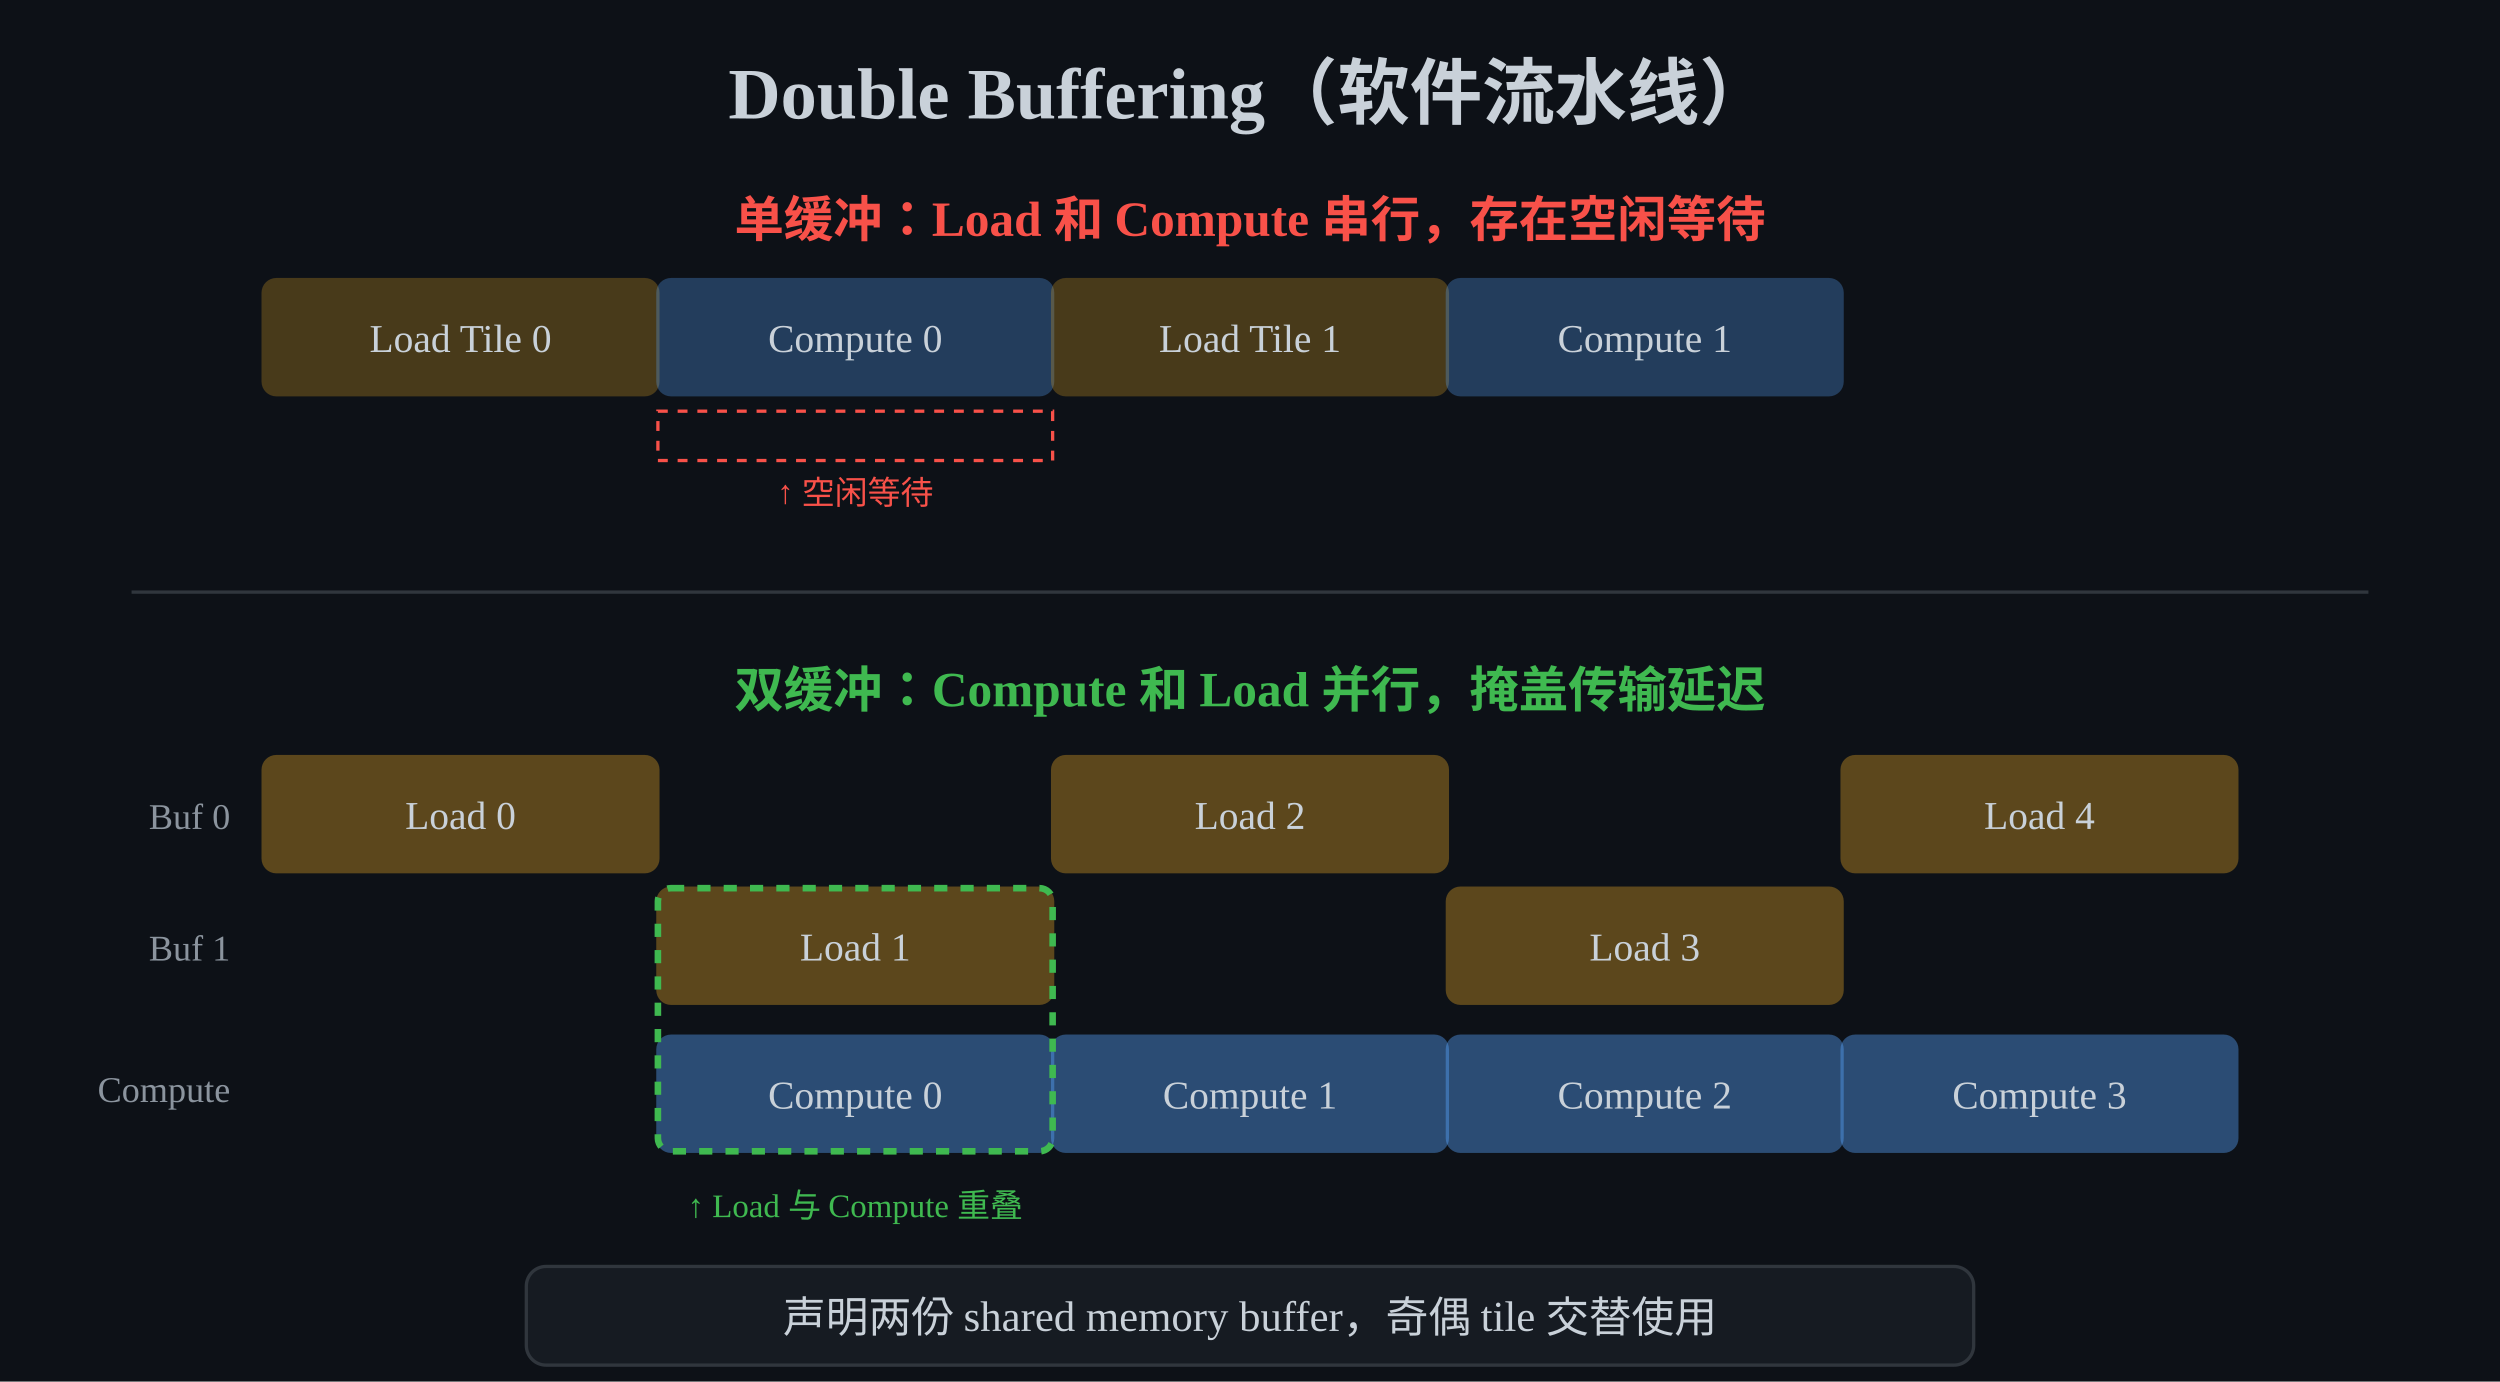
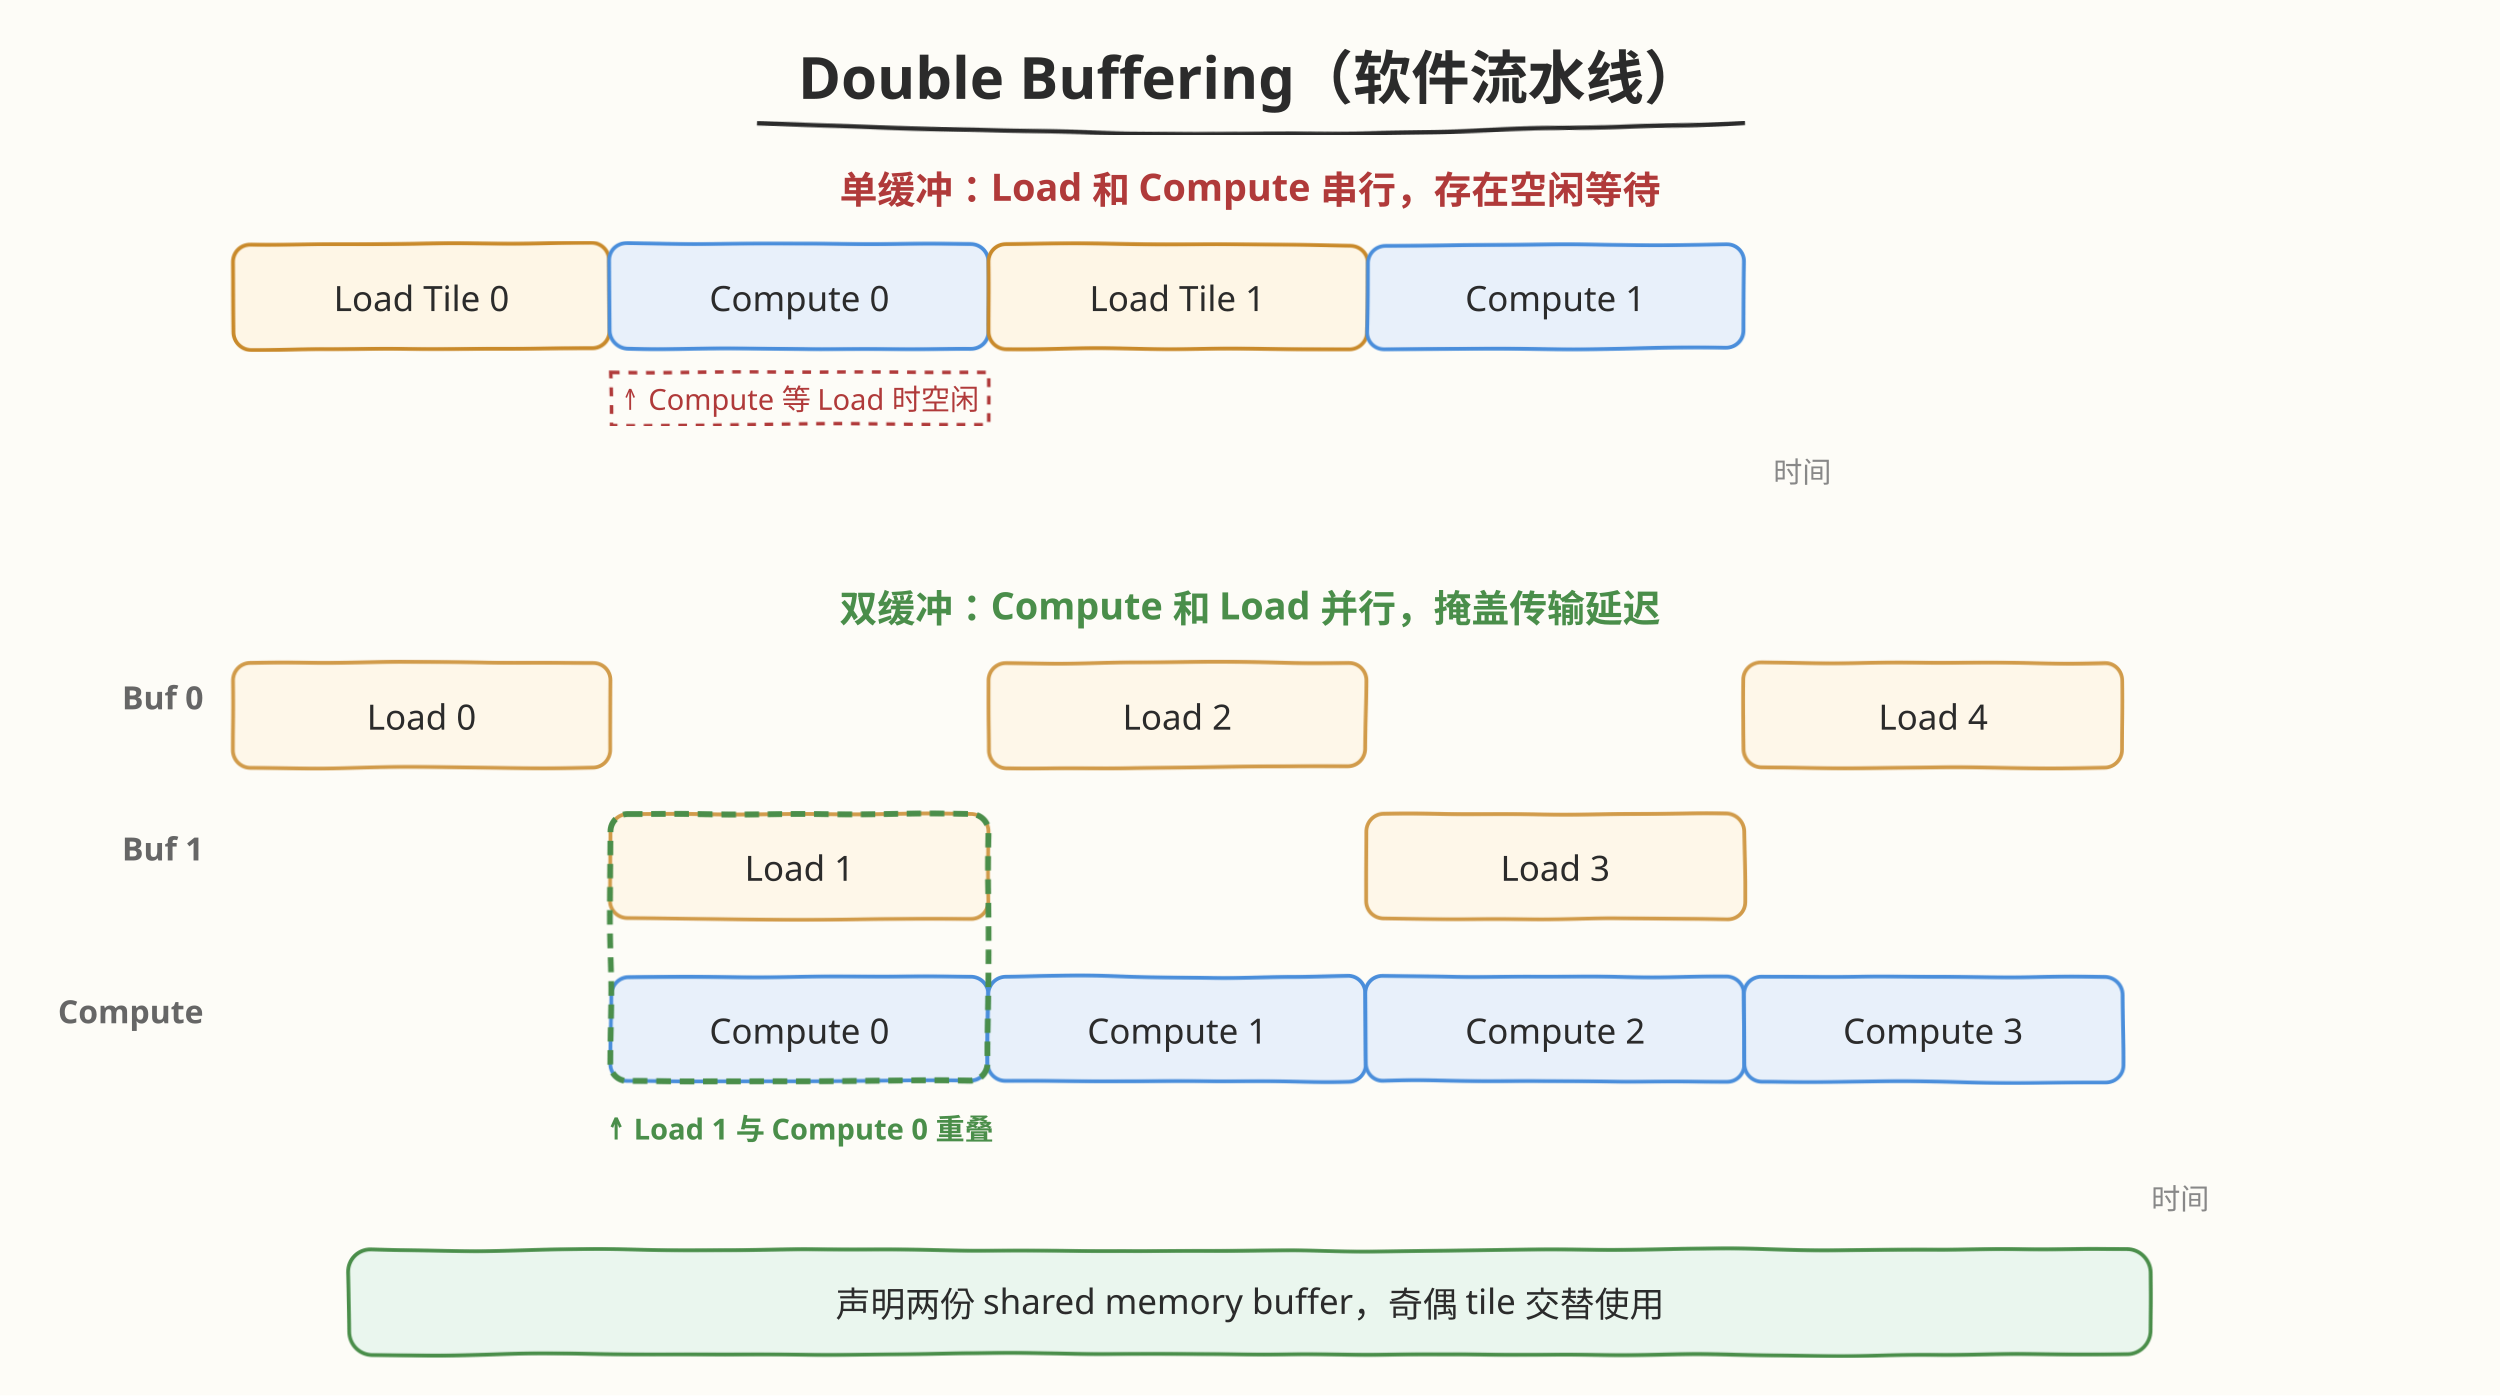
- <svg xmlns="http://www.w3.org/2000/svg" width="760" height="420" viewBox="0 0 760 420">
-   <rect width="760" height="420" fill="#0d1117" />
-   <text x="380" y="36" text-anchor="middle" font-size="22" font-weight="bold" fill="#c9d1d9">Double Buffering（软件流水线）</text>
-   <text x="380" y="72" text-anchor="middle" font-size="15" fill="#f85149" font-weight="bold">单缓冲：Load 和 Compute 串行，存在空闲等待</text>
-   <g transform="translate(80, 85)">
-     <rect x="0" y="0" width="120" height="35" rx="4" fill="#d29922" opacity="0.3" stroke="#d29922" />
-     <text x="60" y="22" text-anchor="middle" font-size="12" fill="#c9d1d9">Load Tile 0</text>
-     <rect x="120" y="0" width="120" height="35" rx="4" fill="#58a6ff" opacity="0.3" stroke="#58a6ff" />
-     <text x="180" y="22" text-anchor="middle" font-size="12" fill="#c9d1d9">Compute 0</text>
-     <rect x="240" y="0" width="120" height="35" rx="4" fill="#d29922" opacity="0.3" stroke="#d29922" />
-     <text x="300" y="22" text-anchor="middle" font-size="12" fill="#c9d1d9">Load Tile 1</text>
-     <rect x="360" y="0" width="120" height="35" rx="4" fill="#58a6ff" opacity="0.3" stroke="#58a6ff" />
-     <text x="420" y="22" text-anchor="middle" font-size="12" fill="#c9d1d9">Compute 1</text>
-     <rect x="120" y="40" width="120" height="15" fill="none" stroke="#f85149" stroke-dasharray="3" />
-     <text x="180" y="68" text-anchor="middle" font-size="10" fill="#f85149">↑ 空闲等待</text>
+ <svg xmlns="http://www.w3.org/2000/svg" width="860" height="480" viewBox="0 0 860 480" font-family="'Comic Sans MS','Marker Felt','Segoe UI',cursive">
+   <defs>
+     <filter id="sk" x="-3%" y="-3%" width="106%" height="106%">
+       <feTurbulence type="fractalNoise" baseFrequency="0.018" numOctaves="2" seed="27" result="n" />
+       <feDisplacementMap in="SourceGraphic" in2="n" scale="1.8" />
+     </filter>
+     <marker id="ar" markerWidth="8" markerHeight="8" refX="6" refY="4" orient="auto">
+       <path d="M0,0 L8,4 L0,8 z" fill="#3a3a3a" />
+     </marker>
+   </defs>
+   <rect width="860" height="480" fill="#fdfcf7" />
+   <text x="430" y="34" text-anchor="middle" font-size="20" font-weight="bold" fill="#2b2b2b">Double Buffering（软件流水线）</text>
+   <path d="M 260 42 Q 430 50 600 42" stroke="#2b2b2b" stroke-width="1.5" fill="none" filter="url(#sk)" />
+   <text x="430" y="70" text-anchor="middle" font-size="13" font-weight="bold" fill="#b03a3a">单缓冲：Load 和 Compute 串行，存在空闲等待</text>
+   <g filter="url(#sk)">
+     <rect x="80" y="84" width="130" height="36" rx="6" fill="#fef6e6" stroke="#c98a2b" stroke-width="1.3" />
  </g>
-   <line x1="40" y1="180" x2="720" y2="180" stroke="#30363d" stroke-width="1" />
-   <text x="380" y="215" text-anchor="middle" font-size="15" fill="#3fb950" font-weight="bold">双缓冲：Compute 和 Load 并行，掩盖传输延迟</text>
-   <g transform="translate(80, 230)">
-     <text x="-10" y="22" text-anchor="end" font-size="11" fill="#8b949e">Buf 0</text>
-     <rect x="0" y="0" width="120" height="35" rx="4" fill="#d29922" opacity="0.4" stroke="#d29922" />
-     <text x="60" y="22" text-anchor="middle" font-size="12" fill="#c9d1d9">Load 0</text>
-     <rect x="240" y="0" width="120" height="35" rx="4" fill="#d29922" opacity="0.4" stroke="#d29922" />
-     <text x="300" y="22" text-anchor="middle" font-size="12" fill="#c9d1d9">Load 2</text>
-     <rect x="480" y="0" width="120" height="35" rx="4" fill="#d29922" opacity="0.4" stroke="#d29922" />
-     <text x="540" y="22" text-anchor="middle" font-size="12" fill="#c9d1d9">Load 4</text>
-     <text x="-10" y="62" text-anchor="end" font-size="11" fill="#8b949e">Buf 1</text>
-     <rect x="120" y="40" width="120" height="35" rx="4" fill="#d29922" opacity="0.4" stroke="#d29922" />
-     <text x="180" y="62" text-anchor="middle" font-size="12" fill="#c9d1d9">Load 1</text>
-     <rect x="360" y="40" width="120" height="35" rx="4" fill="#d29922" opacity="0.4" stroke="#d29922" />
-     <text x="420" y="62" text-anchor="middle" font-size="12" fill="#c9d1d9">Load 3</text>
-     <text x="-10" y="105" text-anchor="end" font-size="11" fill="#8b949e">Compute</text>
-     <rect x="120" y="85" width="120" height="35" rx="4" fill="#58a6ff" opacity="0.4" stroke="#58a6ff" />
-     <text x="180" y="107" text-anchor="middle" font-size="12" fill="#c9d1d9">Compute 0</text>
-     <rect x="240" y="85" width="120" height="35" rx="4" fill="#58a6ff" opacity="0.4" stroke="#58a6ff" />
-     <text x="300" y="107" text-anchor="middle" font-size="12" fill="#c9d1d9">Compute 1</text>
-     <rect x="360" y="85" width="120" height="35" rx="4" fill="#58a6ff" opacity="0.4" stroke="#58a6ff" />
-     <text x="420" y="107" text-anchor="middle" font-size="12" fill="#c9d1d9">Compute 2</text>
-     <rect x="480" y="85" width="120" height="35" rx="4" fill="#58a6ff" opacity="0.4" stroke="#58a6ff" />
-     <text x="540" y="107" text-anchor="middle" font-size="12" fill="#c9d1d9">Compute 3</text>
-     <rect x="120" y="40" width="120" height="80" fill="none" stroke="#3fb950" stroke-width="2" stroke-dasharray="4" rx="4" />
-     <text x="180" y="140" text-anchor="middle" font-size="10" fill="#3fb950">↑ Load 与 Compute 重叠</text>
+   <text x="145" y="107" text-anchor="middle" font-size="12" fill="#2b2b2b">Load Tile 0</text>
+   <g filter="url(#sk)">
+     <rect x="210" y="84" width="130" height="36" rx="6" fill="#e8f0fa" stroke="#4a8edb" stroke-width="1.3" />
  </g>
-   <rect x="160" y="385" width="440" height="30" rx="6" fill="#161b22" stroke="#30363d" />
-   <text x="380" y="405" text-anchor="middle" font-size="13" fill="#c9d1d9">声明两份 shared memory buffer，奇偶 tile 交替使用</text>
+   <text x="275" y="107" text-anchor="middle" font-size="12" fill="#2b2b2b">Compute 0</text>
+   <g filter="url(#sk)">
+     <rect x="340" y="84" width="130" height="36" rx="6" fill="#fef6e6" stroke="#c98a2b" stroke-width="1.3" />
+   </g>
+   <text x="405" y="107" text-anchor="middle" font-size="12" fill="#2b2b2b">Load Tile 1</text>
+   <g filter="url(#sk)">
+     <rect x="470" y="84" width="130" height="36" rx="6" fill="#e8f0fa" stroke="#4a8edb" stroke-width="1.3" />
+   </g>
+   <text x="535" y="107" text-anchor="middle" font-size="12" fill="#2b2b2b">Compute 1</text>
+   <g filter="url(#sk)">
+     <rect x="210" y="128" width="130" height="18" fill="none" stroke="#b03a3a" stroke-width="1.2" stroke-dasharray="3 3" />
+   </g>
+   <text x="275" y="141" text-anchor="middle" font-size="10" fill="#b03a3a">↑ Compute 等 Load 时空闲</text>
+   <path d="M 80 162 L 600 162" stroke="#888" stroke-width="1.2" fill="none" marker-end="url(#ar)" filter="url(#sk)" />
+   <text x="610" y="166" font-size="10" fill="#888">时间</text>
+   <path d="M 60 184 L 800 184" stroke="#d4d4d4" stroke-width="1" stroke-dasharray="6 4" filter="url(#sk)" />
+   <text x="430" y="214" text-anchor="middle" font-size="13" font-weight="bold" fill="#4a8e4a">双缓冲：Compute 和 Load 并行，掩盖传输延迟</text>
+   <text x="70" y="244" text-anchor="end" font-size="11" fill="#666" font-weight="bold">Buf 0</text>
+   <g filter="url(#sk)">
+     <rect x="80" y="228" width="130" height="36" rx="6" fill="#fef6e6" stroke="#c98a2b" stroke-width="1.3" opacity="0.85" />
+   </g>
+   <text x="145" y="251" text-anchor="middle" font-size="12" fill="#2b2b2b">Load 0</text>
+   <g filter="url(#sk)">
+     <rect x="340" y="228" width="130" height="36" rx="6" fill="#fef6e6" stroke="#c98a2b" stroke-width="1.3" opacity="0.85" />
+   </g>
+   <text x="405" y="251" text-anchor="middle" font-size="12" fill="#2b2b2b">Load 2</text>
+   <g filter="url(#sk)">
+     <rect x="600" y="228" width="130" height="36" rx="6" fill="#fef6e6" stroke="#c98a2b" stroke-width="1.3" opacity="0.85" />
+   </g>
+   <text x="665" y="251" text-anchor="middle" font-size="12" fill="#2b2b2b">Load 4</text>
+   <text x="70" y="296" text-anchor="end" font-size="11" fill="#666" font-weight="bold">Buf 1</text>
+   <g filter="url(#sk)">
+     <rect x="210" y="280" width="130" height="36" rx="6" fill="#fef6e6" stroke="#c98a2b" stroke-width="1.3" opacity="0.85" />
+   </g>
+   <text x="275" y="303" text-anchor="middle" font-size="12" fill="#2b2b2b">Load 1</text>
+   <g filter="url(#sk)">
+     <rect x="470" y="280" width="130" height="36" rx="6" fill="#fef6e6" stroke="#c98a2b" stroke-width="1.3" opacity="0.85" />
+   </g>
+   <text x="535" y="303" text-anchor="middle" font-size="12" fill="#2b2b2b">Load 3</text>
+   <text x="70" y="352" text-anchor="end" font-size="11" fill="#666" font-weight="bold">Compute</text>
+   <g filter="url(#sk)">
+     <rect x="210" y="336" width="130" height="36" rx="6" fill="#e8f0fa" stroke="#4a8edb" stroke-width="1.3" />
+   </g>
+   <text x="275" y="359" text-anchor="middle" font-size="12" fill="#2b2b2b">Compute 0</text>
+   <g filter="url(#sk)">
+     <rect x="340" y="336" width="130" height="36" rx="6" fill="#e8f0fa" stroke="#4a8edb" stroke-width="1.3" />
+   </g>
+   <text x="405" y="359" text-anchor="middle" font-size="12" fill="#2b2b2b">Compute 1</text>
+   <g filter="url(#sk)">
+     <rect x="470" y="336" width="130" height="36" rx="6" fill="#e8f0fa" stroke="#4a8edb" stroke-width="1.3" />
+   </g>
+   <text x="535" y="359" text-anchor="middle" font-size="12" fill="#2b2b2b">Compute 2</text>
+   <g filter="url(#sk)">
+     <rect x="600" y="336" width="130" height="36" rx="6" fill="#e8f0fa" stroke="#4a8edb" stroke-width="1.3" />
+   </g>
+   <text x="665" y="359" text-anchor="middle" font-size="12" fill="#2b2b2b">Compute 3</text>
+   <g filter="url(#sk)">
+     <rect x="210" y="280" width="130" height="92" fill="none" stroke="#4a8e4a" stroke-width="2" stroke-dasharray="5 3" rx="6" />
+   </g>
+   <text x="275" y="392" text-anchor="middle" font-size="10" fill="#4a8e4a" font-weight="bold">↑ Load 1 与 Compute 0 重叠</text>
+   <path d="M 80 412 L 730 412" stroke="#888" stroke-width="1.2" fill="none" marker-end="url(#ar)" filter="url(#sk)" />
+   <text x="740" y="416" font-size="10" fill="#888">时间</text>
+   <g filter="url(#sk)">
+     <rect x="120" y="430" width="620" height="36" rx="8" fill="#eaf6ee" stroke="#4a8e4a" stroke-width="1.3" />
+   </g>
+   <text x="430" y="453" text-anchor="middle" font-size="12" fill="#2b2b2b">声明两份 shared memory buffer，奇偶 tile 交替使用</text>
</svg>
